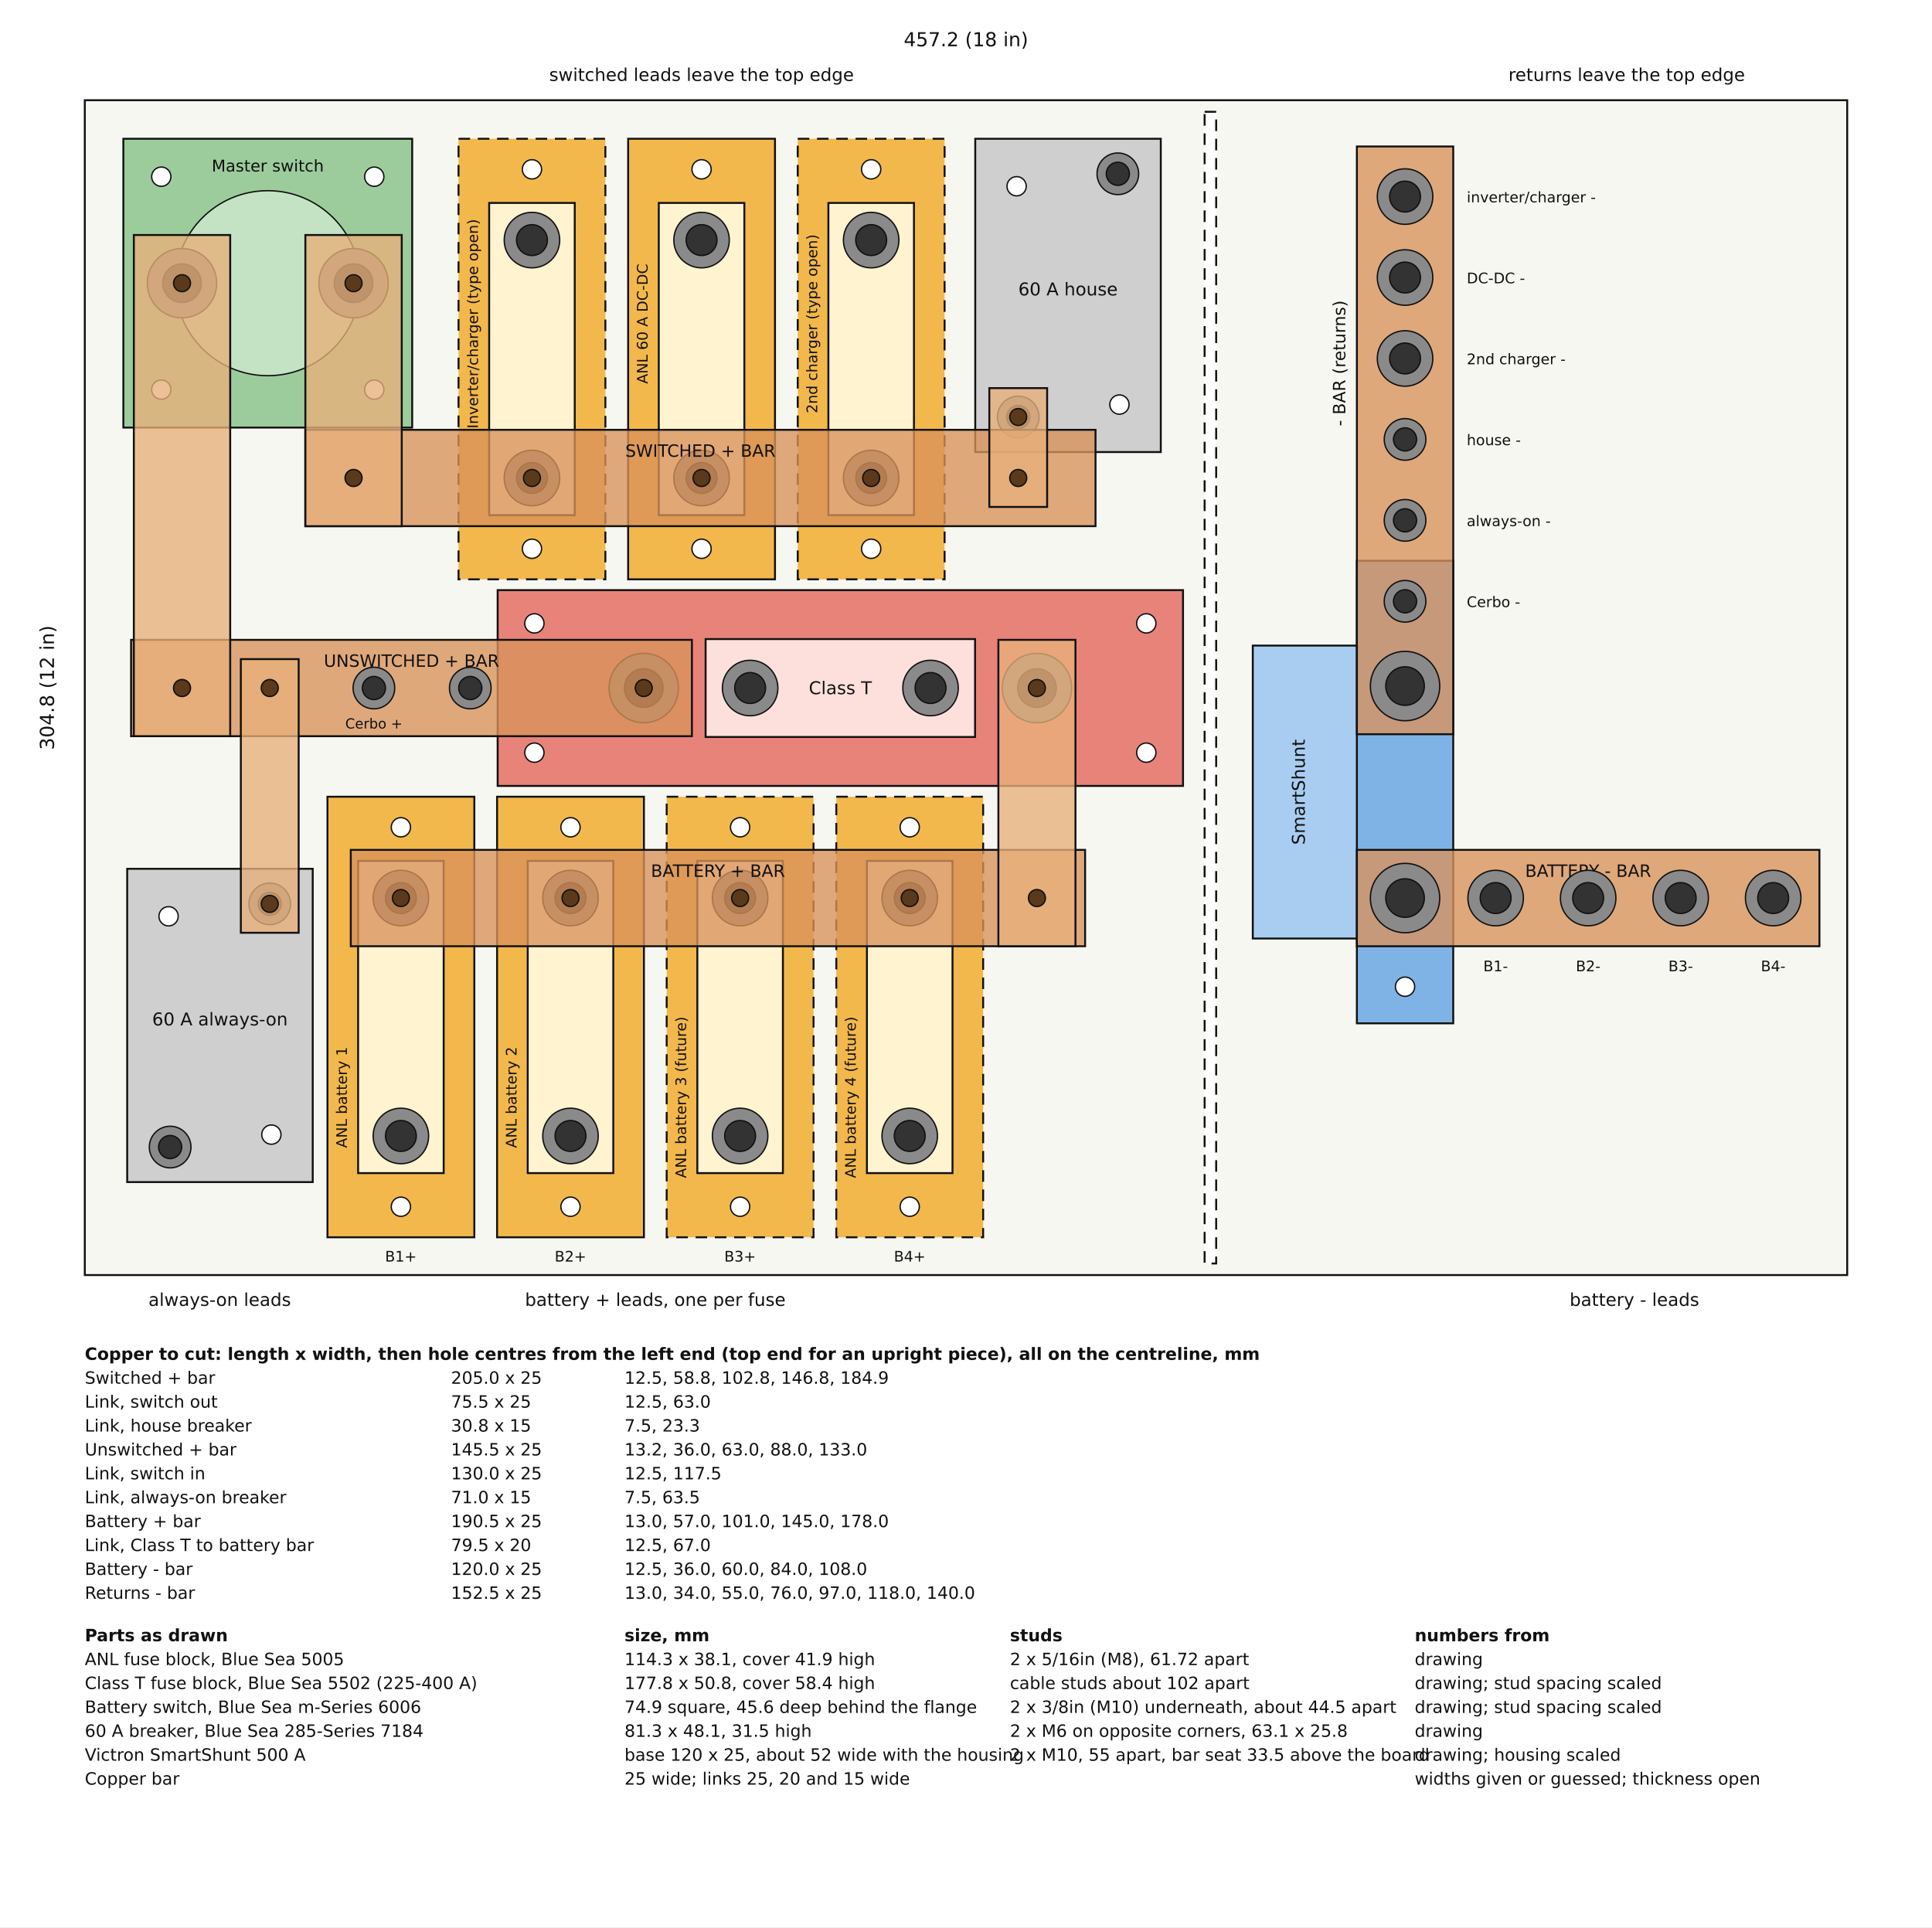
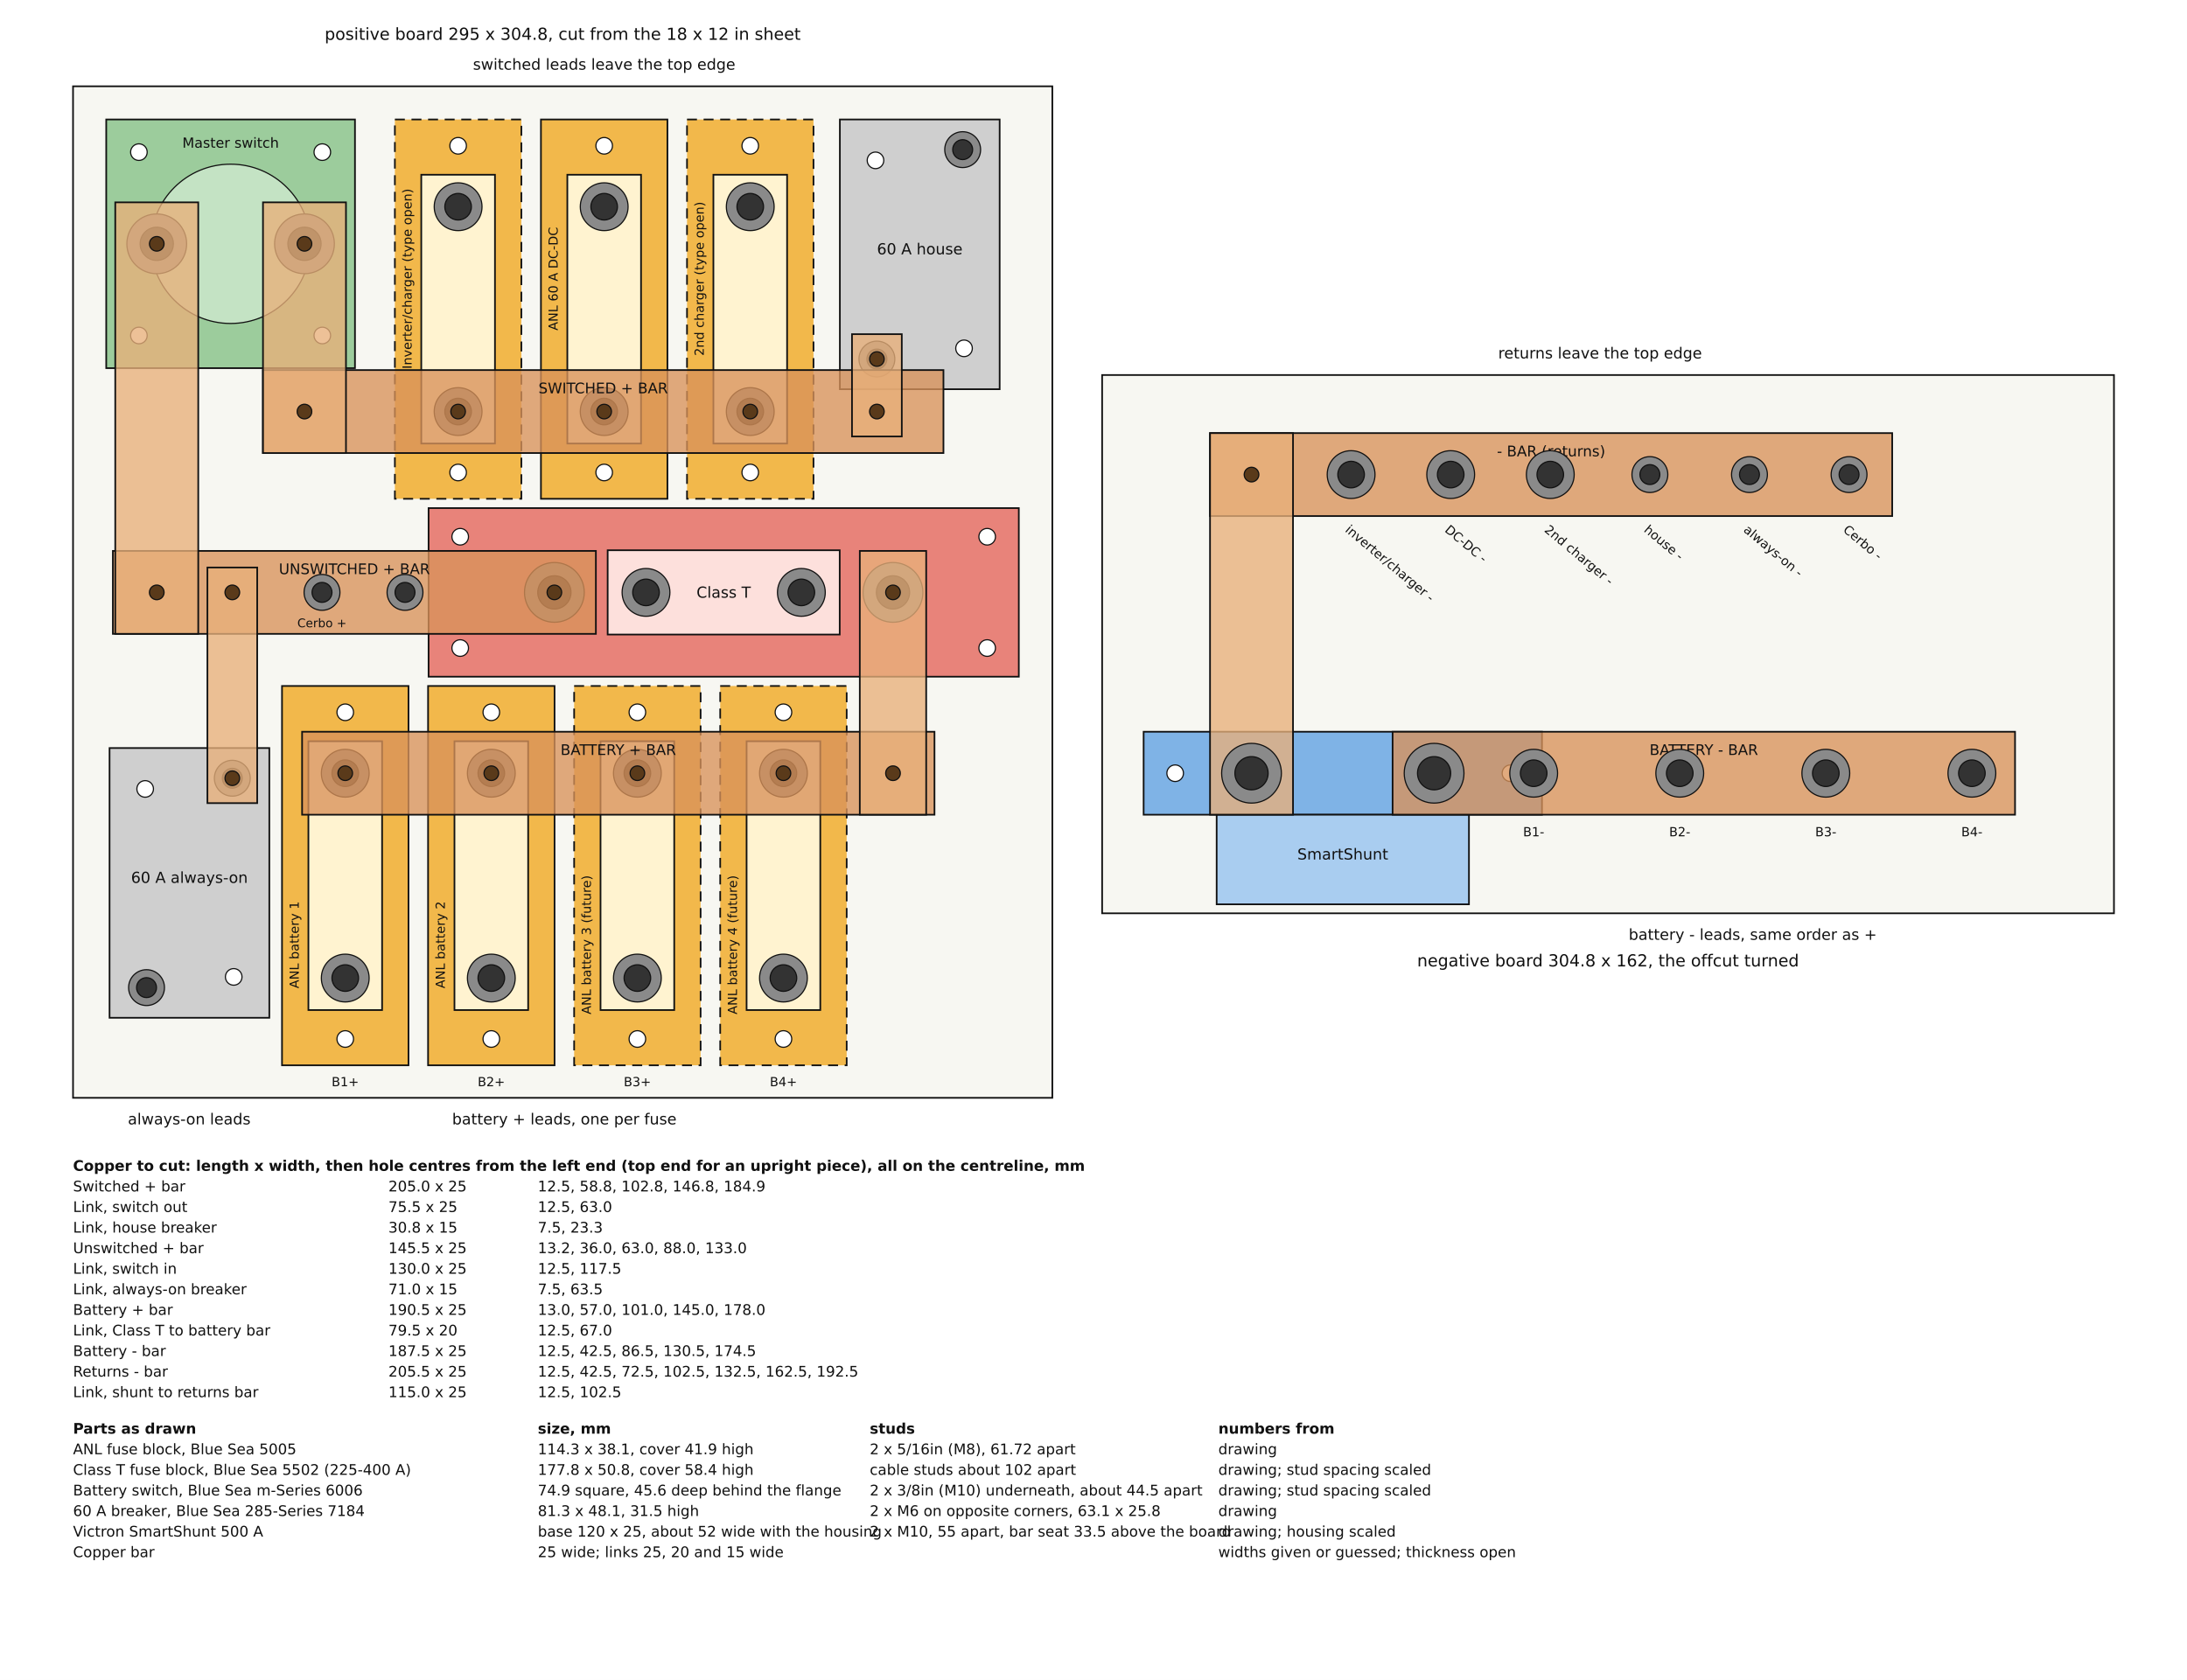
- <svg xmlns="http://www.w3.org/2000/svg" viewBox="0 0 501.2 500" font-family="DejaVu Sans, Helvetica, Arial, sans-serif">
+ <svg xmlns="http://www.w3.org/2000/svg" viewBox="0 0 658.8 506.2" font-family="DejaVu Sans, Helvetica, Arial, sans-serif">
  <rect width="100%" height="100%" fill="#ffffff" />
  <g transform="translate(22,26)">
-     <rect x="0.00" y="0.00" width="457.20" height="304.80" fill="#f7f7f2" stroke="#111111" stroke-width="0.5" fill-opacity="1" />
+     <rect x="0.00" y="0.00" width="295.00" height="304.80" fill="#f7f7f2" stroke="#111111" stroke-width="0.5" fill-opacity="1" />
+     <rect x="310.00" y="87.00" width="304.80" height="162.20" fill="#f7f7f2" stroke="#111111" stroke-width="0.5" fill-opacity="1" />
    <rect x="10.00" y="10.00" width="74.93" height="74.93" fill="#9ccc9c" stroke="#111111" stroke-width="0.5" fill-opacity="1" />
    <text x="47.47" y="47.47" font-size="4.6" text-anchor="middle" fill="#111111" />
    <circle cx="47.47" cy="47.47" r="24.00" fill="#c4e3c4" stroke="#111111" stroke-width="0.35" />
    <text x="47.47" y="18.50" font-size="4.2" text-anchor="middle" fill="#111111">Master switch</text>
    <circle cx="19.84" cy="19.84" r="2.50" fill="#ffffff" stroke="#111111" stroke-width="0.35" />
    <circle cx="19.84" cy="75.09" r="2.50" fill="#ffffff" stroke="#111111" stroke-width="0.35" />
    <circle cx="75.09" cy="19.84" r="2.50" fill="#ffffff" stroke="#111111" stroke-width="0.35" />
    <circle cx="75.09" cy="75.09" r="2.50" fill="#ffffff" stroke="#111111" stroke-width="0.35" />
    <circle cx="25.22" cy="47.47" r="9.00" fill="#8a8a8a" stroke="#111111" stroke-width="0.35" />
    <circle cx="25.22" cy="47.47" r="5.00" fill="#333333" stroke="#111111" stroke-width="0.35" />
    <circle cx="69.72" cy="47.47" r="9.00" fill="#8a8a8a" stroke="#111111" stroke-width="0.35" />
    <circle cx="69.72" cy="47.47" r="5.00" fill="#333333" stroke="#111111" stroke-width="0.35" />
    <rect x="96.95" y="10.00" width="38.10" height="114.30" fill="#f2b84b" stroke="#111111" stroke-width="0.5" fill-opacity="1" stroke-dasharray="3 2" />
    <text x="116.00" y="67.15" font-size="4.6" text-anchor="middle" fill="#111111" />
    <rect x="104.90" y="26.65" width="22.20" height="81.00" fill="#fff3d0" stroke="#111111" stroke-width="0.5" fill-opacity="1" />
    <text x="102.00" y="58.00" font-size="3.8" text-anchor="middle" fill="#111111" transform="rotate(-90 102.00 58.00)">Inverter/charger (type open)</text>
    <circle cx="116.00" cy="36.29" r="7.20" fill="#8a8a8a" stroke="#111111" stroke-width="0.35" />
    <circle cx="116.00" cy="36.29" r="4.00" fill="#333333" stroke="#111111" stroke-width="0.35" />
    <circle cx="116.00" cy="98.01" r="7.20" fill="#8a8a8a" stroke="#111111" stroke-width="0.35" />
    <circle cx="116.00" cy="98.01" r="4.00" fill="#333333" stroke="#111111" stroke-width="0.35" />
    <circle cx="116.00" cy="17.93" r="2.50" fill="#ffffff" stroke="#111111" stroke-width="0.35" />
    <circle cx="116.00" cy="116.37" r="2.50" fill="#ffffff" stroke="#111111" stroke-width="0.35" />
    <rect x="140.95" y="10.00" width="38.10" height="114.30" fill="#f2b84b" stroke="#111111" stroke-width="0.5" fill-opacity="1" />
    <text x="160.00" y="67.15" font-size="4.6" text-anchor="middle" fill="#111111" />
    <rect x="148.90" y="26.65" width="22.20" height="81.00" fill="#fff3d0" stroke="#111111" stroke-width="0.5" fill-opacity="1" />
    <text x="146.00" y="58.00" font-size="3.8" text-anchor="middle" fill="#111111" transform="rotate(-90 146.00 58.00)">ANL 60 A  DC-DC</text>
    <circle cx="160.00" cy="36.29" r="7.20" fill="#8a8a8a" stroke="#111111" stroke-width="0.35" />
    <circle cx="160.00" cy="36.29" r="4.00" fill="#333333" stroke="#111111" stroke-width="0.35" />
    <circle cx="160.00" cy="98.01" r="7.20" fill="#8a8a8a" stroke="#111111" stroke-width="0.35" />
    <circle cx="160.00" cy="98.01" r="4.00" fill="#333333" stroke="#111111" stroke-width="0.35" />
    <circle cx="160.00" cy="17.93" r="2.50" fill="#ffffff" stroke="#111111" stroke-width="0.35" />
    <circle cx="160.00" cy="116.37" r="2.50" fill="#ffffff" stroke="#111111" stroke-width="0.35" />
    <rect x="184.95" y="10.00" width="38.10" height="114.30" fill="#f2b84b" stroke="#111111" stroke-width="0.5" fill-opacity="1" stroke-dasharray="3 2" />
    <text x="204.00" y="67.15" font-size="4.6" text-anchor="middle" fill="#111111" />
    <rect x="192.90" y="26.65" width="22.20" height="81.00" fill="#fff3d0" stroke="#111111" stroke-width="0.5" fill-opacity="1" />
    <text x="190.00" y="58.00" font-size="3.8" text-anchor="middle" fill="#111111" transform="rotate(-90 190.00 58.00)">2nd charger (type open)</text>
    <circle cx="204.00" cy="36.29" r="7.20" fill="#8a8a8a" stroke="#111111" stroke-width="0.35" />
    <circle cx="204.00" cy="36.29" r="4.00" fill="#333333" stroke="#111111" stroke-width="0.35" />
    <circle cx="204.00" cy="98.01" r="7.20" fill="#8a8a8a" stroke="#111111" stroke-width="0.35" />
    <circle cx="204.00" cy="98.01" r="4.00" fill="#333333" stroke="#111111" stroke-width="0.35" />
    <circle cx="204.00" cy="17.93" r="2.50" fill="#ffffff" stroke="#111111" stroke-width="0.35" />
    <circle cx="204.00" cy="116.37" r="2.50" fill="#ffffff" stroke="#111111" stroke-width="0.35" />
    <rect x="231.00" y="10.00" width="48.13" height="81.28" fill="#cfcfcf" stroke="#111111" stroke-width="0.5" fill-opacity="1" />
    <text x="255.06" y="50.64" font-size="4.6" text-anchor="middle" fill="#111111">60 A house</text>
    <circle cx="267.99" cy="19.09" r="5.40" fill="#8a8a8a" stroke="#111111" stroke-width="0.35" />
    <circle cx="267.99" cy="19.09" r="3.00" fill="#333333" stroke="#111111" stroke-width="0.35" />
    <circle cx="242.15" cy="82.19" r="5.40" fill="#8a8a8a" stroke="#111111" stroke-width="0.35" />
    <circle cx="242.15" cy="82.19" r="3.00" fill="#333333" stroke="#111111" stroke-width="0.35" />
    <circle cx="241.73" cy="22.32" r="2.50" fill="#ffffff" stroke="#111111" stroke-width="0.35" />
    <circle cx="268.40" cy="78.96" r="2.50" fill="#ffffff" stroke="#111111" stroke-width="0.35" />
    <rect x="107.10" y="127.10" width="177.80" height="50.80" fill="#e8837a" stroke="#111111" stroke-width="0.5" fill-opacity="1" />
    <text x="196.00" y="152.50" font-size="4.6" text-anchor="middle" fill="#111111" />
    <rect x="161.05" y="139.80" width="69.90" height="25.40" fill="#fde0dc" stroke="#111111" stroke-width="0.5" fill-opacity="1" />
    <text x="196.00" y="154.10" font-size="4.6" text-anchor="middle" fill="#111111">Class T</text>
    <circle cx="172.60" cy="152.50" r="7.20" fill="#8a8a8a" stroke="#111111" stroke-width="0.35" />
    <circle cx="172.60" cy="152.50" r="4.00" fill="#333333" stroke="#111111" stroke-width="0.35" />
    <circle cx="219.40" cy="152.50" r="7.20" fill="#8a8a8a" stroke="#111111" stroke-width="0.35" />
    <circle cx="219.40" cy="152.50" r="4.00" fill="#333333" stroke="#111111" stroke-width="0.35" />
    <circle cx="116.63" cy="135.73" r="2.50" fill="#ffffff" stroke="#111111" stroke-width="0.35" />
    <circle cx="116.63" cy="169.27" r="2.50" fill="#ffffff" stroke="#111111" stroke-width="0.35" />
    <circle cx="275.37" cy="135.73" r="2.50" fill="#ffffff" stroke="#111111" stroke-width="0.35" />
    <circle cx="275.37" cy="169.27" r="2.50" fill="#ffffff" stroke="#111111" stroke-width="0.35" />
    <circle cx="145.00" cy="152.50" r="9.00" fill="#8a8a8a" stroke="#111111" stroke-width="0.35" />
    <circle cx="145.00" cy="152.50" r="5.00" fill="#333333" stroke="#111111" stroke-width="0.35" />
    <circle cx="247.00" cy="152.50" r="9.00" fill="#8a8a8a" stroke="#111111" stroke-width="0.35" />
    <circle cx="247.00" cy="152.50" r="5.00" fill="#333333" stroke="#111111" stroke-width="0.35" />
    <rect x="11.00" y="199.40" width="48.13" height="81.28" fill="#cfcfcf" stroke="#111111" stroke-width="0.5" fill-opacity="1" />
    <text x="35.06" y="240.04" font-size="4.6" text-anchor="middle" fill="#111111">60 A always-on</text>
    <circle cx="47.98" cy="208.50" r="5.40" fill="#8a8a8a" stroke="#111111" stroke-width="0.35" />
    <circle cx="47.98" cy="208.50" r="3.00" fill="#333333" stroke="#111111" stroke-width="0.35" />
    <circle cx="22.14" cy="271.59" r="5.40" fill="#8a8a8a" stroke="#111111" stroke-width="0.35" />
    <circle cx="22.14" cy="271.59" r="3.00" fill="#333333" stroke="#111111" stroke-width="0.35" />
    <circle cx="21.73" cy="211.72" r="2.50" fill="#ffffff" stroke="#111111" stroke-width="0.35" />
    <circle cx="48.40" cy="268.36" r="2.50" fill="#ffffff" stroke="#111111" stroke-width="0.35" />
    <rect x="62.95" y="180.70" width="38.10" height="114.30" fill="#f2b84b" stroke="#111111" stroke-width="0.5" fill-opacity="1" />
    <text x="82.00" y="237.85" font-size="4.6" text-anchor="middle" fill="#111111" />
    <rect x="70.90" y="197.35" width="22.20" height="81.00" fill="#fff3d0" stroke="#111111" stroke-width="0.5" fill-opacity="1" />
    <text x="68.00" y="258.70" font-size="3.8" text-anchor="middle" fill="#111111" transform="rotate(-90 68.00 258.70)">ANL  battery 1</text>
    <circle cx="82.00" cy="206.99" r="7.20" fill="#8a8a8a" stroke="#111111" stroke-width="0.35" />
    <circle cx="82.00" cy="206.99" r="4.00" fill="#333333" stroke="#111111" stroke-width="0.35" />
    <circle cx="82.00" cy="268.71" r="7.20" fill="#8a8a8a" stroke="#111111" stroke-width="0.35" />
    <circle cx="82.00" cy="268.71" r="4.00" fill="#333333" stroke="#111111" stroke-width="0.35" />
    <circle cx="82.00" cy="188.63" r="2.50" fill="#ffffff" stroke="#111111" stroke-width="0.35" />
    <circle cx="82.00" cy="287.07" r="2.50" fill="#ffffff" stroke="#111111" stroke-width="0.35" />
    <rect x="106.95" y="180.70" width="38.10" height="114.30" fill="#f2b84b" stroke="#111111" stroke-width="0.5" fill-opacity="1" />
    <text x="126.00" y="237.85" font-size="4.6" text-anchor="middle" fill="#111111" />
    <rect x="114.90" y="197.35" width="22.20" height="81.00" fill="#fff3d0" stroke="#111111" stroke-width="0.5" fill-opacity="1" />
    <text x="112.00" y="258.70" font-size="3.8" text-anchor="middle" fill="#111111" transform="rotate(-90 112.00 258.70)">ANL  battery 2</text>
    <circle cx="126.00" cy="206.99" r="7.20" fill="#8a8a8a" stroke="#111111" stroke-width="0.35" />
    <circle cx="126.00" cy="206.99" r="4.00" fill="#333333" stroke="#111111" stroke-width="0.35" />
    <circle cx="126.00" cy="268.71" r="7.20" fill="#8a8a8a" stroke="#111111" stroke-width="0.35" />
    <circle cx="126.00" cy="268.71" r="4.00" fill="#333333" stroke="#111111" stroke-width="0.35" />
    <circle cx="126.00" cy="188.63" r="2.50" fill="#ffffff" stroke="#111111" stroke-width="0.35" />
    <circle cx="126.00" cy="287.07" r="2.50" fill="#ffffff" stroke="#111111" stroke-width="0.35" />
    <rect x="150.95" y="180.70" width="38.10" height="114.30" fill="#f2b84b" stroke="#111111" stroke-width="0.5" fill-opacity="1" stroke-dasharray="3 2" />
    <text x="170.00" y="237.85" font-size="4.6" text-anchor="middle" fill="#111111" />
    <rect x="158.90" y="197.35" width="22.20" height="81.00" fill="#fff3d0" stroke="#111111" stroke-width="0.5" fill-opacity="1" />
    <text x="156.00" y="258.70" font-size="3.8" text-anchor="middle" fill="#111111" transform="rotate(-90 156.00 258.70)">ANL  battery 3 (future)</text>
    <circle cx="170.00" cy="206.99" r="7.20" fill="#8a8a8a" stroke="#111111" stroke-width="0.35" />
    <circle cx="170.00" cy="206.99" r="4.00" fill="#333333" stroke="#111111" stroke-width="0.35" />
    <circle cx="170.00" cy="268.71" r="7.20" fill="#8a8a8a" stroke="#111111" stroke-width="0.35" />
    <circle cx="170.00" cy="268.71" r="4.00" fill="#333333" stroke="#111111" stroke-width="0.35" />
    <circle cx="170.00" cy="188.63" r="2.50" fill="#ffffff" stroke="#111111" stroke-width="0.35" />
    <circle cx="170.00" cy="287.07" r="2.50" fill="#ffffff" stroke="#111111" stroke-width="0.35" />
    <rect x="194.95" y="180.70" width="38.10" height="114.30" fill="#f2b84b" stroke="#111111" stroke-width="0.5" fill-opacity="1" stroke-dasharray="3 2" />
    <text x="214.00" y="237.85" font-size="4.6" text-anchor="middle" fill="#111111" />
    <rect x="202.90" y="197.35" width="22.20" height="81.00" fill="#fff3d0" stroke="#111111" stroke-width="0.5" fill-opacity="1" />
    <text x="200.00" y="258.70" font-size="3.8" text-anchor="middle" fill="#111111" transform="rotate(-90 200.00 258.70)">ANL  battery 4 (future)</text>
    <circle cx="214.00" cy="206.99" r="7.20" fill="#8a8a8a" stroke="#111111" stroke-width="0.35" />
    <circle cx="214.00" cy="206.99" r="4.00" fill="#333333" stroke="#111111" stroke-width="0.35" />
    <circle cx="214.00" cy="268.71" r="7.20" fill="#8a8a8a" stroke="#111111" stroke-width="0.35" />
    <circle cx="214.00" cy="268.71" r="4.00" fill="#333333" stroke="#111111" stroke-width="0.35" />
    <circle cx="214.00" cy="188.63" r="2.50" fill="#ffffff" stroke="#111111" stroke-width="0.35" />
    <circle cx="214.00" cy="287.07" r="2.50" fill="#ffffff" stroke="#111111" stroke-width="0.35" />
    <rect x="57.20" y="85.51" width="205.00" height="25.00" fill="#d9925a" stroke="#111111" stroke-width="0.5" fill-opacity="0.78" />
    <circle cx="69.72" cy="98.01" r="2.20" fill="#5a3a1a" stroke="#111111" stroke-width="0.35" />
    <circle cx="116.00" cy="98.01" r="2.20" fill="#5a3a1a" stroke="#111111" stroke-width="0.35" />
    <circle cx="160.00" cy="98.01" r="2.20" fill="#5a3a1a" stroke="#111111" stroke-width="0.35" />
    <circle cx="204.00" cy="98.01" r="2.20" fill="#5a3a1a" stroke="#111111" stroke-width="0.35" />
    <circle cx="242.15" cy="98.01" r="2.20" fill="#5a3a1a" stroke="#111111" stroke-width="0.35" />
    <text x="159.70" y="92.51" font-size="4.4" text-anchor="middle" fill="#111111">SWITCHED + BAR</text>
    <rect x="57.22" y="34.97" width="25.00" height="75.55" fill="#e8b07a" stroke="#111111" stroke-width="0.5" fill-opacity="0.78" />
    <circle cx="69.72" cy="47.47" r="2.20" fill="#5a3a1a" stroke="#111111" stroke-width="0.35" />
    <circle cx="69.72" cy="98.01" r="2.20" fill="#5a3a1a" stroke="#111111" stroke-width="0.35" />
    <rect x="234.65" y="74.69" width="15.00" height="30.83" fill="#e8b07a" stroke="#111111" stroke-width="0.5" fill-opacity="0.78" />
    <circle cx="242.15" cy="82.19" r="2.20" fill="#5a3a1a" stroke="#111111" stroke-width="0.35" />
    <circle cx="242.15" cy="98.01" r="2.20" fill="#5a3a1a" stroke="#111111" stroke-width="0.35" />
    <rect x="12.00" y="140.00" width="145.50" height="25.00" fill="#d9925a" stroke="#111111" stroke-width="0.5" fill-opacity="0.78" />
    <circle cx="25.22" cy="152.50" r="2.20" fill="#5a3a1a" stroke="#111111" stroke-width="0.35" />
    <circle cx="47.98" cy="152.50" r="2.20" fill="#5a3a1a" stroke="#111111" stroke-width="0.35" />
    <circle cx="75.00" cy="152.50" r="2.20" fill="#5a3a1a" stroke="#111111" stroke-width="0.35" />
    <circle cx="100.00" cy="152.50" r="2.20" fill="#5a3a1a" stroke="#111111" stroke-width="0.35" />
    <circle cx="145.00" cy="152.50" r="2.20" fill="#5a3a1a" stroke="#111111" stroke-width="0.35" />
    <text x="84.75" y="147.00" font-size="4.4" text-anchor="middle" fill="#111111">UNSWITCHED + BAR</text>
    <circle cx="75.00" cy="152.50" r="5.40" fill="#8a8a8a" stroke="#111111" stroke-width="0.35" />
    <circle cx="75.00" cy="152.50" r="3.00" fill="#333333" stroke="#111111" stroke-width="0.35" />
    <circle cx="100.00" cy="152.50" r="5.40" fill="#8a8a8a" stroke="#111111" stroke-width="0.35" />
    <circle cx="100.00" cy="152.50" r="3.00" fill="#333333" stroke="#111111" stroke-width="0.35" />
    <text x="75.00" y="163.00" font-size="3.6" text-anchor="middle" fill="#111111">Cerbo +</text>
    <rect x="12.72" y="34.97" width="25.00" height="130.03" fill="#e8b07a" stroke="#111111" stroke-width="0.5" fill-opacity="0.78" />
    <circle cx="25.22" cy="47.47" r="2.20" fill="#5a3a1a" stroke="#111111" stroke-width="0.35" />
    <circle cx="25.22" cy="152.50" r="2.20" fill="#5a3a1a" stroke="#111111" stroke-width="0.35" />
    <rect x="40.48" y="145.00" width="15.00" height="71.00" fill="#e8b07a" stroke="#111111" stroke-width="0.5" fill-opacity="0.78" />
    <circle cx="47.98" cy="152.50" r="2.20" fill="#5a3a1a" stroke="#111111" stroke-width="0.35" />
    <circle cx="47.98" cy="208.50" r="2.20" fill="#5a3a1a" stroke="#111111" stroke-width="0.35" />
    <rect x="69.00" y="194.49" width="190.50" height="25.00" fill="#d9925a" stroke="#111111" stroke-width="0.5" fill-opacity="0.78" />
    <circle cx="82.00" cy="206.99" r="2.20" fill="#5a3a1a" stroke="#111111" stroke-width="0.35" />
    <circle cx="126.00" cy="206.99" r="2.20" fill="#5a3a1a" stroke="#111111" stroke-width="0.35" />
    <circle cx="170.00" cy="206.99" r="2.20" fill="#5a3a1a" stroke="#111111" stroke-width="0.35" />
    <circle cx="214.00" cy="206.99" r="2.20" fill="#5a3a1a" stroke="#111111" stroke-width="0.35" />
    <circle cx="247.00" cy="206.99" r="2.20" fill="#5a3a1a" stroke="#111111" stroke-width="0.35" />
    <text x="164.25" y="201.49" font-size="4.4" text-anchor="middle" fill="#111111">BATTERY + BAR</text>
    <rect x="237.00" y="140.00" width="20.00" height="79.49" fill="#e8b07a" stroke="#111111" stroke-width="0.5" fill-opacity="0.78" />
    <circle cx="247.00" cy="152.50" r="2.20" fill="#5a3a1a" stroke="#111111" stroke-width="0.35" />
    <circle cx="247.00" cy="206.99" r="2.20" fill="#5a3a1a" stroke="#111111" stroke-width="0.35" />
-     <rect x="290.50" y="3.00" width="3.00" height="298.80" fill="#ffffff" stroke="#111111" stroke-width="0.5" fill-opacity="1" stroke-dasharray="3 2" />
-     <rect x="330.00" y="119.49" width="25.00" height="120.00" fill="#7fb3e6" stroke="#111111" stroke-width="0.5" fill-opacity="1" />
-     <text x="342.50" y="179.49" font-size="4.6" text-anchor="middle" fill="#111111" />
-     <rect x="303.00" y="141.49" width="27.00" height="76.00" fill="#a9cdf0" stroke="#111111" stroke-width="0.5" fill-opacity="1" />
-     <text x="316.50" y="179.49" font-size="4.6" text-anchor="middle" fill="#111111" transform="rotate(-90 316.50 179.49)">SmartShunt</text>
-     <circle cx="342.50" cy="128.99" r="2.50" fill="#ffffff" stroke="#111111" stroke-width="0.35" />
-     <circle cx="342.50" cy="229.99" r="2.50" fill="#ffffff" stroke="#111111" stroke-width="0.35" />
-     <rect x="330.00" y="194.49" width="120.00" height="25.00" fill="#d9925a" stroke="#111111" stroke-width="0.5" fill-opacity="0.78" />
-     <circle cx="342.50" cy="206.99" r="2.20" fill="#5a3a1a" stroke="#111111" stroke-width="0.35" />
-     <circle cx="366.00" cy="206.99" r="2.20" fill="#5a3a1a" stroke="#111111" stroke-width="0.35" />
-     <circle cx="390.00" cy="206.99" r="2.20" fill="#5a3a1a" stroke="#111111" stroke-width="0.35" />
-     <circle cx="414.00" cy="206.99" r="2.20" fill="#5a3a1a" stroke="#111111" stroke-width="0.35" />
-     <circle cx="438.00" cy="206.99" r="2.20" fill="#5a3a1a" stroke="#111111" stroke-width="0.35" />
-     <text x="390.00" y="201.49" font-size="4.4" text-anchor="middle" fill="#111111">BATTERY - BAR</text>
-     <rect x="330.00" y="12.00" width="25.00" height="152.49" fill="#d9925a" stroke="#111111" stroke-width="0.5" fill-opacity="0.78" />
-     <circle cx="342.50" cy="25.00" r="2.20" fill="#5a3a1a" stroke="#111111" stroke-width="0.35" />
-     <circle cx="342.50" cy="46.00" r="2.20" fill="#5a3a1a" stroke="#111111" stroke-width="0.35" />
-     <circle cx="342.50" cy="67.00" r="2.20" fill="#5a3a1a" stroke="#111111" stroke-width="0.35" />
-     <circle cx="342.50" cy="88.00" r="2.20" fill="#5a3a1a" stroke="#111111" stroke-width="0.35" />
-     <circle cx="342.50" cy="109.00" r="2.20" fill="#5a3a1a" stroke="#111111" stroke-width="0.35" />
-     <circle cx="342.50" cy="130.00" r="2.20" fill="#5a3a1a" stroke="#111111" stroke-width="0.35" />
-     <circle cx="342.50" cy="151.99" r="2.20" fill="#5a3a1a" stroke="#111111" stroke-width="0.35" />
-     <text x="327.00" y="68.24" font-size="4.4" text-anchor="middle" fill="#111111" transform="rotate(-90 327.00 68.24)">- BAR (returns)</text>
-     <circle cx="342.50" cy="151.99" r="9.00" fill="#8a8a8a" stroke="#111111" stroke-width="0.35" />
-     <circle cx="342.50" cy="151.99" r="5.00" fill="#333333" stroke="#111111" stroke-width="0.35" />
-     <circle cx="342.50" cy="206.99" r="9.00" fill="#8a8a8a" stroke="#111111" stroke-width="0.35" />
-     <circle cx="342.50" cy="206.99" r="5.00" fill="#333333" stroke="#111111" stroke-width="0.35" />
-     <circle cx="366.00" cy="206.99" r="7.20" fill="#8a8a8a" stroke="#111111" stroke-width="0.35" />
-     <circle cx="366.00" cy="206.99" r="4.00" fill="#333333" stroke="#111111" stroke-width="0.35" />
-     <circle cx="390.00" cy="206.99" r="7.20" fill="#8a8a8a" stroke="#111111" stroke-width="0.35" />
-     <circle cx="390.00" cy="206.99" r="4.00" fill="#333333" stroke="#111111" stroke-width="0.35" />
-     <circle cx="414.00" cy="206.99" r="7.20" fill="#8a8a8a" stroke="#111111" stroke-width="0.35" />
-     <circle cx="414.00" cy="206.99" r="4.00" fill="#333333" stroke="#111111" stroke-width="0.35" />
-     <circle cx="438.00" cy="206.99" r="7.20" fill="#8a8a8a" stroke="#111111" stroke-width="0.35" />
-     <circle cx="438.00" cy="206.99" r="4.00" fill="#333333" stroke="#111111" stroke-width="0.35" />
-     <circle cx="342.50" cy="25.00" r="7.20" fill="#8a8a8a" stroke="#111111" stroke-width="0.35" />
-     <circle cx="342.50" cy="25.00" r="4.00" fill="#333333" stroke="#111111" stroke-width="0.35" />
-     <text x="358.50" y="26.50" font-size="3.8" text-anchor="start" fill="#111111">inverter/charger -</text>
-     <circle cx="342.50" cy="46.00" r="7.20" fill="#8a8a8a" stroke="#111111" stroke-width="0.35" />
-     <circle cx="342.50" cy="46.00" r="4.00" fill="#333333" stroke="#111111" stroke-width="0.35" />
-     <text x="358.50" y="47.50" font-size="3.8" text-anchor="start" fill="#111111">DC-DC -</text>
-     <circle cx="342.50" cy="67.00" r="7.20" fill="#8a8a8a" stroke="#111111" stroke-width="0.35" />
-     <circle cx="342.50" cy="67.00" r="4.00" fill="#333333" stroke="#111111" stroke-width="0.35" />
-     <text x="358.50" y="68.50" font-size="3.8" text-anchor="start" fill="#111111">2nd charger -</text>
-     <circle cx="342.50" cy="88.00" r="5.40" fill="#8a8a8a" stroke="#111111" stroke-width="0.35" />
-     <circle cx="342.50" cy="88.00" r="3.00" fill="#333333" stroke="#111111" stroke-width="0.35" />
-     <text x="358.50" y="89.50" font-size="3.8" text-anchor="start" fill="#111111">house -</text>
-     <circle cx="342.50" cy="109.00" r="5.40" fill="#8a8a8a" stroke="#111111" stroke-width="0.35" />
-     <circle cx="342.50" cy="109.00" r="3.00" fill="#333333" stroke="#111111" stroke-width="0.35" />
-     <text x="358.50" y="110.50" font-size="3.8" text-anchor="start" fill="#111111">always-on -</text>
-     <circle cx="342.50" cy="130.00" r="5.40" fill="#8a8a8a" stroke="#111111" stroke-width="0.35" />
-     <circle cx="342.50" cy="130.00" r="3.00" fill="#333333" stroke="#111111" stroke-width="0.35" />
-     <text x="358.50" y="131.50" font-size="3.8" text-anchor="start" fill="#111111">Cerbo -</text>
+     <rect x="322.50" y="194.49" width="120.00" height="25.00" fill="#7fb3e6" stroke="#111111" stroke-width="0.5" fill-opacity="1" />
+     <text x="382.50" y="206.99" font-size="4.6" text-anchor="middle" fill="#111111" />
+     <rect x="344.50" y="219.49" width="76.00" height="27.00" fill="#a9cdf0" stroke="#111111" stroke-width="0.5" fill-opacity="1" />
+     <text x="382.50" y="232.99" font-size="4.6" text-anchor="middle" fill="#111111">SmartShunt</text>
+     <circle cx="332.00" cy="206.99" r="2.50" fill="#ffffff" stroke="#111111" stroke-width="0.35" />
+     <circle cx="433.00" cy="206.99" r="2.50" fill="#ffffff" stroke="#111111" stroke-width="0.35" />
+     <rect x="397.50" y="194.49" width="187.50" height="25.00" fill="#d9925a" stroke="#111111" stroke-width="0.5" fill-opacity="0.78" />
+     <circle cx="410.00" cy="206.99" r="2.20" fill="#5a3a1a" stroke="#111111" stroke-width="0.35" />
+     <circle cx="440.00" cy="206.99" r="2.20" fill="#5a3a1a" stroke="#111111" stroke-width="0.35" />
+     <circle cx="484.00" cy="206.99" r="2.20" fill="#5a3a1a" stroke="#111111" stroke-width="0.35" />
+     <circle cx="528.00" cy="206.99" r="2.20" fill="#5a3a1a" stroke="#111111" stroke-width="0.35" />
+     <circle cx="572.00" cy="206.99" r="2.20" fill="#5a3a1a" stroke="#111111" stroke-width="0.35" />
+     <text x="491.25" y="201.49" font-size="4.4" text-anchor="middle" fill="#111111">BATTERY - BAR</text>
+     <rect x="342.50" y="104.50" width="205.50" height="25.00" fill="#d9925a" stroke="#111111" stroke-width="0.5" fill-opacity="0.78" />
+     <circle cx="355.00" cy="117.00" r="2.20" fill="#5a3a1a" stroke="#111111" stroke-width="0.35" />
+     <circle cx="385.00" cy="117.00" r="2.20" fill="#5a3a1a" stroke="#111111" stroke-width="0.35" />
+     <circle cx="415.00" cy="117.00" r="2.20" fill="#5a3a1a" stroke="#111111" stroke-width="0.35" />
+     <circle cx="445.00" cy="117.00" r="2.20" fill="#5a3a1a" stroke="#111111" stroke-width="0.35" />
+     <circle cx="475.00" cy="117.00" r="2.20" fill="#5a3a1a" stroke="#111111" stroke-width="0.35" />
+     <circle cx="505.00" cy="117.00" r="2.20" fill="#5a3a1a" stroke="#111111" stroke-width="0.35" />
+     <circle cx="535.00" cy="117.00" r="2.20" fill="#5a3a1a" stroke="#111111" stroke-width="0.35" />
+     <text x="445.25" y="111.50" font-size="4.4" text-anchor="middle" fill="#111111">- BAR (returns)</text>
+     <rect x="342.50" y="104.50" width="25.00" height="114.99" fill="#e8b07a" stroke="#111111" stroke-width="0.5" fill-opacity="0.78" />
+     <circle cx="355.00" cy="117.00" r="2.20" fill="#5a3a1a" stroke="#111111" stroke-width="0.35" />
+     <circle cx="355.00" cy="206.99" r="2.20" fill="#5a3a1a" stroke="#111111" stroke-width="0.35" />
+     <circle cx="355.00" cy="206.99" r="9.00" fill="#8a8a8a" stroke="#111111" stroke-width="0.35" />
+     <circle cx="355.00" cy="206.99" r="5.00" fill="#333333" stroke="#111111" stroke-width="0.35" />
+     <circle cx="410.00" cy="206.99" r="9.00" fill="#8a8a8a" stroke="#111111" stroke-width="0.35" />
+     <circle cx="410.00" cy="206.99" r="5.00" fill="#333333" stroke="#111111" stroke-width="0.35" />
+     <circle cx="440.00" cy="206.99" r="7.20" fill="#8a8a8a" stroke="#111111" stroke-width="0.35" />
+     <circle cx="440.00" cy="206.99" r="4.00" fill="#333333" stroke="#111111" stroke-width="0.35" />
+     <text x="440.00" y="225.99" font-size="3.8" text-anchor="middle" fill="#111111">B1-</text>
+     <circle cx="484.00" cy="206.99" r="7.20" fill="#8a8a8a" stroke="#111111" stroke-width="0.35" />
+     <circle cx="484.00" cy="206.99" r="4.00" fill="#333333" stroke="#111111" stroke-width="0.35" />
+     <text x="484.00" y="225.99" font-size="3.8" text-anchor="middle" fill="#111111">B2-</text>
+     <circle cx="528.00" cy="206.99" r="7.20" fill="#8a8a8a" stroke="#111111" stroke-width="0.35" />
+     <circle cx="528.00" cy="206.99" r="4.00" fill="#333333" stroke="#111111" stroke-width="0.35" />
+     <text x="528.00" y="225.99" font-size="3.8" text-anchor="middle" fill="#111111">B3-</text>
+     <circle cx="572.00" cy="206.99" r="7.20" fill="#8a8a8a" stroke="#111111" stroke-width="0.35" />
+     <circle cx="572.00" cy="206.99" r="4.00" fill="#333333" stroke="#111111" stroke-width="0.35" />
+     <text x="572.00" y="225.99" font-size="3.8" text-anchor="middle" fill="#111111">B4-</text>
+     <circle cx="385.00" cy="117.00" r="7.20" fill="#8a8a8a" stroke="#111111" stroke-width="0.35" />
+     <circle cx="385.00" cy="117.00" r="4.00" fill="#333333" stroke="#111111" stroke-width="0.35" />
+     <text x="383.00" y="134.00" font-size="3.8" text-anchor="start" fill="#111111" transform="rotate(40 383.00 134.00)">inverter/charger -</text>
+     <circle cx="415.00" cy="117.00" r="7.20" fill="#8a8a8a" stroke="#111111" stroke-width="0.35" />
+     <circle cx="415.00" cy="117.00" r="4.00" fill="#333333" stroke="#111111" stroke-width="0.35" />
+     <text x="413.00" y="134.00" font-size="3.8" text-anchor="start" fill="#111111" transform="rotate(40 413.00 134.00)">DC-DC -</text>
+     <circle cx="445.00" cy="117.00" r="7.20" fill="#8a8a8a" stroke="#111111" stroke-width="0.35" />
+     <circle cx="445.00" cy="117.00" r="4.00" fill="#333333" stroke="#111111" stroke-width="0.35" />
+     <text x="443.00" y="134.00" font-size="3.8" text-anchor="start" fill="#111111" transform="rotate(40 443.00 134.00)">2nd charger -</text>
+     <circle cx="475.00" cy="117.00" r="5.40" fill="#8a8a8a" stroke="#111111" stroke-width="0.35" />
+     <circle cx="475.00" cy="117.00" r="3.00" fill="#333333" stroke="#111111" stroke-width="0.35" />
+     <text x="473.00" y="134.00" font-size="3.8" text-anchor="start" fill="#111111" transform="rotate(40 473.00 134.00)">house -</text>
+     <circle cx="505.00" cy="117.00" r="5.40" fill="#8a8a8a" stroke="#111111" stroke-width="0.35" />
+     <circle cx="505.00" cy="117.00" r="3.00" fill="#333333" stroke="#111111" stroke-width="0.35" />
+     <text x="503.00" y="134.00" font-size="3.8" text-anchor="start" fill="#111111" transform="rotate(40 503.00 134.00)">always-on -</text>
+     <circle cx="535.00" cy="117.00" r="5.40" fill="#8a8a8a" stroke="#111111" stroke-width="0.35" />
+     <circle cx="535.00" cy="117.00" r="3.00" fill="#333333" stroke="#111111" stroke-width="0.35" />
+     <text x="533.00" y="134.00" font-size="3.8" text-anchor="start" fill="#111111" transform="rotate(40 533.00 134.00)">Cerbo -</text>
    <text x="160.00" y="-5.00" font-size="4.6" text-anchor="middle" fill="#111111">switched leads leave the top edge</text>
-     <text x="400.00" y="-5.00" font-size="4.6" text-anchor="middle" fill="#111111">returns leave the top edge</text>
+     <text x="460.00" y="82.00" font-size="4.6" text-anchor="middle" fill="#111111">returns leave the top edge</text>
    <text x="148.00" y="312.80" font-size="4.6" text-anchor="middle" fill="#111111">battery + leads, one per fuse</text>
-     <text x="402.00" y="312.80" font-size="4.6" text-anchor="middle" fill="#111111">battery - leads</text>
+     <text x="506.00" y="257.20" font-size="4.6" text-anchor="middle" fill="#111111">battery - leads, same order as +</text>
    <text x="35.00" y="312.80" font-size="4.6" text-anchor="middle" fill="#111111">always-on leads</text>
-     <text x="228.60" y="-14.00" font-size="5" text-anchor="middle" fill="#111111">457.2 (18 in)</text>
-     <text x="-8.00" y="152.40" font-size="5" text-anchor="middle" fill="#111111" transform="rotate(-90 -8.00 152.40)">304.8 (12 in)</text>
+     <text x="147.50" y="-14.00" font-size="5" text-anchor="middle" fill="#111111">positive board 295 x 304.8, cut from the 18 x 12 in sheet</text>
+     <text x="462.40" y="265.20" font-size="5" text-anchor="middle" fill="#111111">negative board 304.8 x 162, the offcut turned</text>
    <text x="82.00" y="301.30" font-size="3.8" text-anchor="middle" fill="#111111">B1+</text>
    <text x="126.00" y="301.30" font-size="3.8" text-anchor="middle" fill="#111111">B2+</text>
    <text x="170.00" y="301.30" font-size="3.8" text-anchor="middle" fill="#111111">B3+</text>
    <text x="214.00" y="301.30" font-size="3.8" text-anchor="middle" fill="#111111">B4+</text>
-     <text x="366.00" y="225.99" font-size="3.8" text-anchor="middle" fill="#111111">B1-</text>
-     <text x="390.00" y="225.99" font-size="3.8" text-anchor="middle" fill="#111111">B2-</text>
-     <text x="414.00" y="225.99" font-size="3.8" text-anchor="middle" fill="#111111">B3-</text>
-     <text x="438.00" y="225.99" font-size="3.8" text-anchor="middle" fill="#111111">B4-</text>
    <text x="0" y="326.8" font-size="4.4" fill="#111111" font-weight="bold">Copper to cut: length x width, then hole centres from the left end (top end for an upright piece), all on the centreline, mm</text>
    <text x="0" y="333.0" font-size="4.4" fill="#111111">Switched + bar</text>
    <text x="95" y="333.0" font-size="4.4" fill="#111111">205.0 x 25</text>
    <text x="140" y="333.0" font-size="4.4" fill="#111111">12.5, 58.8, 102.8, 146.8, 184.9</text>
    <text x="0" y="339.2" font-size="4.4" fill="#111111">Link, switch out</text>
    <text x="95" y="339.2" font-size="4.4" fill="#111111">75.5 x 25</text>
    <text x="140" y="339.2" font-size="4.4" fill="#111111">12.5, 63.0</text>
    <text x="0" y="345.4" font-size="4.4" fill="#111111">Link, house breaker</text>
    <text x="95" y="345.4" font-size="4.4" fill="#111111">30.8 x 15</text>
    <text x="140" y="345.4" font-size="4.4" fill="#111111">7.5, 23.3</text>
    <text x="0" y="351.6" font-size="4.4" fill="#111111">Unswitched + bar</text>
    <text x="95" y="351.6" font-size="4.4" fill="#111111">145.5 x 25</text>
    <text x="140" y="351.6" font-size="4.4" fill="#111111">13.2, 36.0, 63.0, 88.0, 133.0</text>
    <text x="0" y="357.8" font-size="4.4" fill="#111111">Link, switch in</text>
    <text x="95" y="357.8" font-size="4.4" fill="#111111">130.0 x 25</text>
    <text x="140" y="357.8" font-size="4.4" fill="#111111">12.5, 117.5</text>
    <text x="0" y="364.0" font-size="4.4" fill="#111111">Link, always-on breaker</text>
    <text x="95" y="364.0" font-size="4.4" fill="#111111">71.0 x 15</text>
    <text x="140" y="364.0" font-size="4.4" fill="#111111">7.5, 63.5</text>
    <text x="0" y="370.2" font-size="4.4" fill="#111111">Battery + bar</text>
    <text x="95" y="370.2" font-size="4.4" fill="#111111">190.5 x 25</text>
    <text x="140" y="370.2" font-size="4.4" fill="#111111">13.0, 57.0, 101.0, 145.0, 178.0</text>
    <text x="0" y="376.4" font-size="4.4" fill="#111111">Link, Class T to battery bar</text>
    <text x="95" y="376.4" font-size="4.4" fill="#111111">79.5 x 20</text>
    <text x="140" y="376.4" font-size="4.4" fill="#111111">12.5, 67.0</text>
    <text x="0" y="382.6" font-size="4.4" fill="#111111">Battery - bar</text>
-     <text x="95" y="382.6" font-size="4.4" fill="#111111">120.0 x 25</text>
-     <text x="140" y="382.6" font-size="4.4" fill="#111111">12.5, 36.0, 60.0, 84.0, 108.0</text>
+     <text x="95" y="382.6" font-size="4.4" fill="#111111">187.5 x 25</text>
+     <text x="140" y="382.6" font-size="4.4" fill="#111111">12.5, 42.5, 86.5, 130.5, 174.5</text>
    <text x="0" y="388.8" font-size="4.4" fill="#111111">Returns - bar</text>
-     <text x="95" y="388.8" font-size="4.4" fill="#111111">152.5 x 25</text>
-     <text x="140" y="388.8" font-size="4.4" fill="#111111">13.0, 34.0, 55.0, 76.0, 97.0, 118.0, 140.0</text>
-     <text x="0" y="399.8" font-size="4.4" fill="#111111" font-weight="bold">Parts as drawn</text>
-     <text x="140" y="399.8" font-size="4.4" fill="#111111" font-weight="bold">size, mm</text>
-     <text x="240" y="399.8" font-size="4.4" fill="#111111" font-weight="bold">studs</text>
-     <text x="345" y="399.8" font-size="4.4" fill="#111111" font-weight="bold">numbers from</text>
-     <text x="0" y="406.0" font-size="4.4" fill="#111111">ANL fuse block, Blue Sea 5005</text>
-     <text x="140" y="406.0" font-size="4.4" fill="#111111">114.3 x 38.1, cover 41.9 high</text>
-     <text x="240" y="406.0" font-size="4.4" fill="#111111">2 x 5/16in (M8), 61.72 apart</text>
-     <text x="345" y="406.0" font-size="4.4" fill="#111111">drawing</text>
-     <text x="0" y="412.2" font-size="4.4" fill="#111111">Class T fuse block, Blue Sea 5502 (225-400 A)</text>
-     <text x="140" y="412.2" font-size="4.4" fill="#111111">177.8 x 50.8, cover 58.4 high</text>
-     <text x="240" y="412.2" font-size="4.4" fill="#111111">cable studs about 102 apart</text>
-     <text x="345" y="412.2" font-size="4.4" fill="#111111">drawing; stud spacing scaled</text>
-     <text x="0" y="418.4" font-size="4.4" fill="#111111">Battery switch, Blue Sea m-Series 6006</text>
-     <text x="140" y="418.4" font-size="4.4" fill="#111111">74.9 square, 45.6 deep behind the flange</text>
-     <text x="240" y="418.4" font-size="4.4" fill="#111111">2 x 3/8in (M10) underneath, about 44.5 apart</text>
+     <text x="95" y="388.8" font-size="4.4" fill="#111111">205.5 x 25</text>
+     <text x="140" y="388.8" font-size="4.4" fill="#111111">12.5, 42.5, 72.5, 102.5, 132.5, 162.5, 192.5</text>
+     <text x="0" y="395.0" font-size="4.4" fill="#111111">Link, shunt to returns bar</text>
+     <text x="95" y="395.0" font-size="4.4" fill="#111111">115.0 x 25</text>
+     <text x="140" y="395.0" font-size="4.4" fill="#111111">12.5, 102.5</text>
+     <text x="0" y="406.0" font-size="4.4" fill="#111111" font-weight="bold">Parts as drawn</text>
+     <text x="140" y="406.0" font-size="4.4" fill="#111111" font-weight="bold">size, mm</text>
+     <text x="240" y="406.0" font-size="4.4" fill="#111111" font-weight="bold">studs</text>
+     <text x="345" y="406.0" font-size="4.4" fill="#111111" font-weight="bold">numbers from</text>
+     <text x="0" y="412.2" font-size="4.4" fill="#111111">ANL fuse block, Blue Sea 5005</text>
+     <text x="140" y="412.2" font-size="4.4" fill="#111111">114.3 x 38.1, cover 41.9 high</text>
+     <text x="240" y="412.2" font-size="4.4" fill="#111111">2 x 5/16in (M8), 61.72 apart</text>
+     <text x="345" y="412.2" font-size="4.4" fill="#111111">drawing</text>
+     <text x="0" y="418.4" font-size="4.4" fill="#111111">Class T fuse block, Blue Sea 5502 (225-400 A)</text>
+     <text x="140" y="418.4" font-size="4.4" fill="#111111">177.8 x 50.8, cover 58.4 high</text>
+     <text x="240" y="418.4" font-size="4.4" fill="#111111">cable studs about 102 apart</text>
    <text x="345" y="418.4" font-size="4.4" fill="#111111">drawing; stud spacing scaled</text>
-     <text x="0" y="424.6" font-size="4.4" fill="#111111">60 A breaker, Blue Sea 285-Series 7184</text>
-     <text x="140" y="424.6" font-size="4.4" fill="#111111">81.3 x 48.1, 31.5 high</text>
-     <text x="240" y="424.6" font-size="4.4" fill="#111111">2 x M6 on opposite corners, 63.1 x 25.8</text>
-     <text x="345" y="424.6" font-size="4.4" fill="#111111">drawing</text>
-     <text x="0" y="430.8" font-size="4.4" fill="#111111">Victron SmartShunt 500 A</text>
-     <text x="140" y="430.8" font-size="4.4" fill="#111111">base 120 x 25, about 52 wide with the housing</text>
-     <text x="240" y="430.8" font-size="4.4" fill="#111111">2 x M10, 55 apart, bar seat 33.5 above the board</text>
-     <text x="345" y="430.8" font-size="4.4" fill="#111111">drawing; housing scaled</text>
-     <text x="0" y="437.0" font-size="4.4" fill="#111111">Copper bar</text>
-     <text x="140" y="437.0" font-size="4.4" fill="#111111">25 wide; links 25, 20 and 15 wide</text>
-     <text x="240" y="437.0" font-size="4.4" fill="#111111" />
-     <text x="345" y="437.0" font-size="4.4" fill="#111111">widths given or guessed; thickness open</text>
+     <text x="0" y="424.6" font-size="4.4" fill="#111111">Battery switch, Blue Sea m-Series 6006</text>
+     <text x="140" y="424.6" font-size="4.4" fill="#111111">74.9 square, 45.6 deep behind the flange</text>
+     <text x="240" y="424.6" font-size="4.4" fill="#111111">2 x 3/8in (M10) underneath, about 44.5 apart</text>
+     <text x="345" y="424.6" font-size="4.4" fill="#111111">drawing; stud spacing scaled</text>
+     <text x="0" y="430.8" font-size="4.4" fill="#111111">60 A breaker, Blue Sea 285-Series 7184</text>
+     <text x="140" y="430.8" font-size="4.4" fill="#111111">81.3 x 48.1, 31.5 high</text>
+     <text x="240" y="430.8" font-size="4.4" fill="#111111">2 x M6 on opposite corners, 63.1 x 25.8</text>
+     <text x="345" y="430.8" font-size="4.4" fill="#111111">drawing</text>
+     <text x="0" y="437.0" font-size="4.4" fill="#111111">Victron SmartShunt 500 A</text>
+     <text x="140" y="437.0" font-size="4.4" fill="#111111">base 120 x 25, about 52 wide with the housing</text>
+     <text x="240" y="437.0" font-size="4.4" fill="#111111">2 x M10, 55 apart, bar seat 33.5 above the board</text>
+     <text x="345" y="437.0" font-size="4.4" fill="#111111">drawing; housing scaled</text>
+     <text x="0" y="443.2" font-size="4.4" fill="#111111">Copper bar</text>
+     <text x="140" y="443.2" font-size="4.4" fill="#111111">25 wide; links 25, 20 and 15 wide</text>
+     <text x="240" y="443.2" font-size="4.4" fill="#111111" />
+     <text x="345" y="443.2" font-size="4.4" fill="#111111">widths given or guessed; thickness open</text>
  </g>
</svg>
